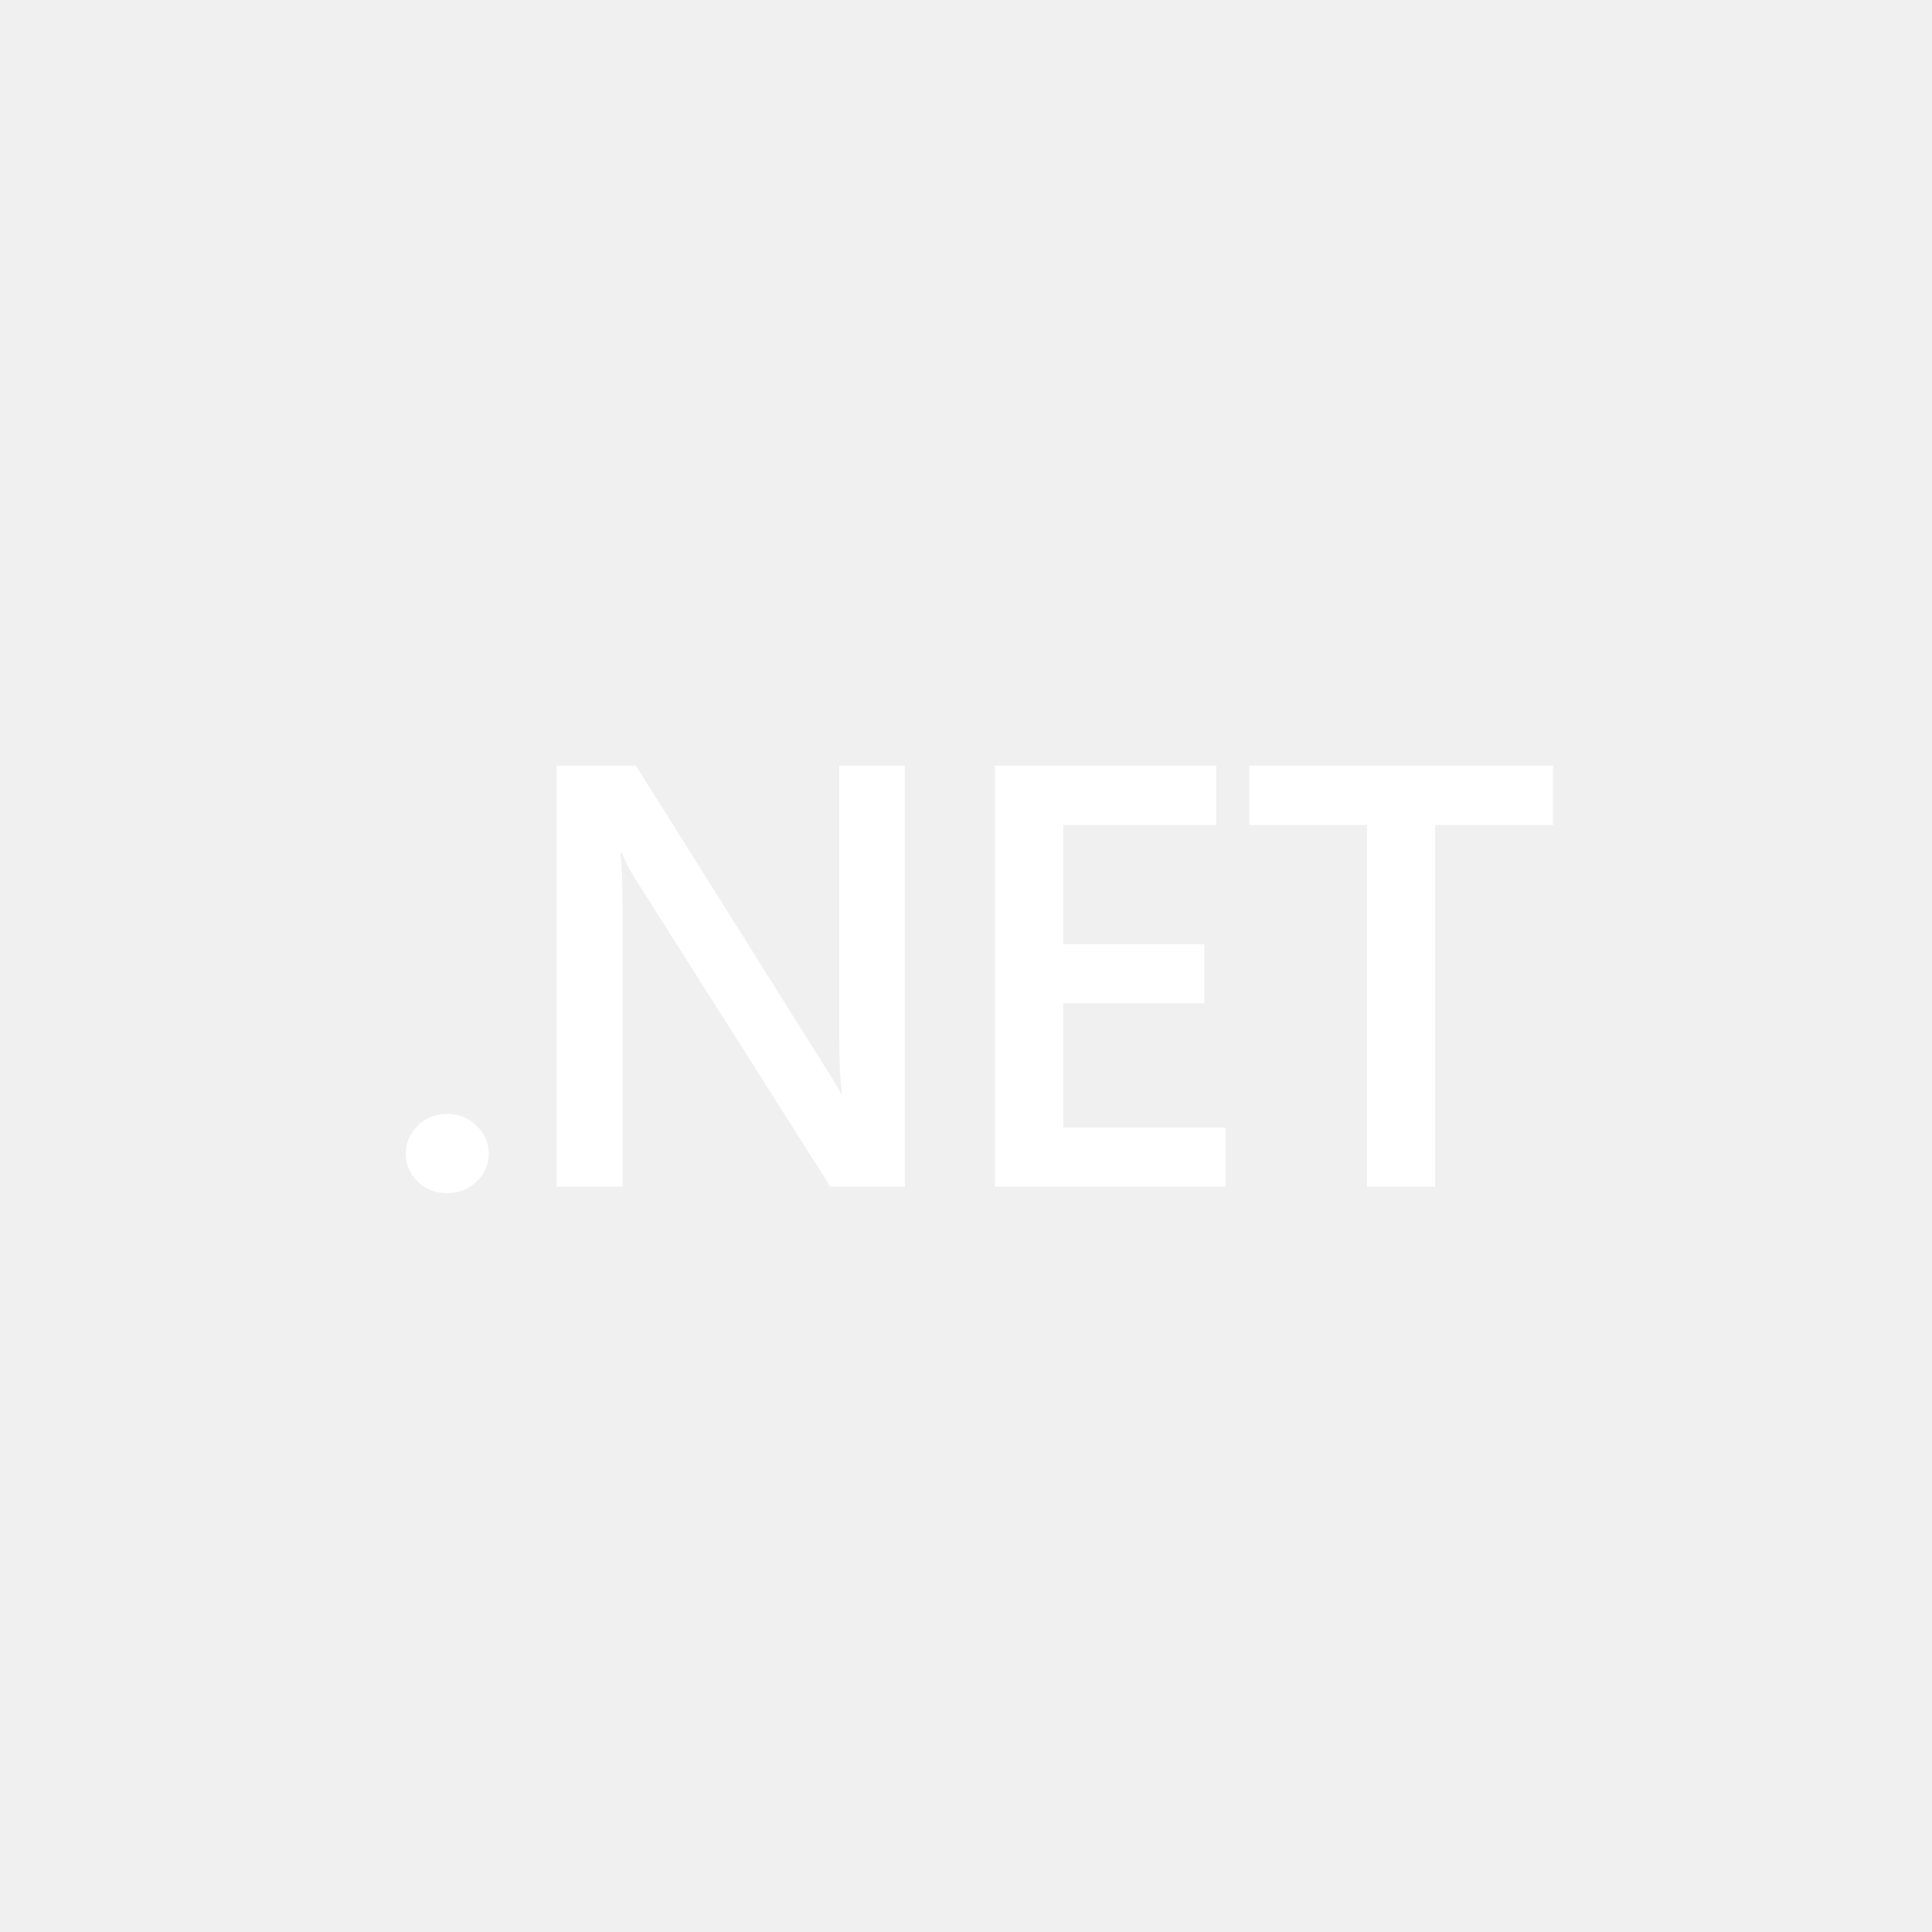
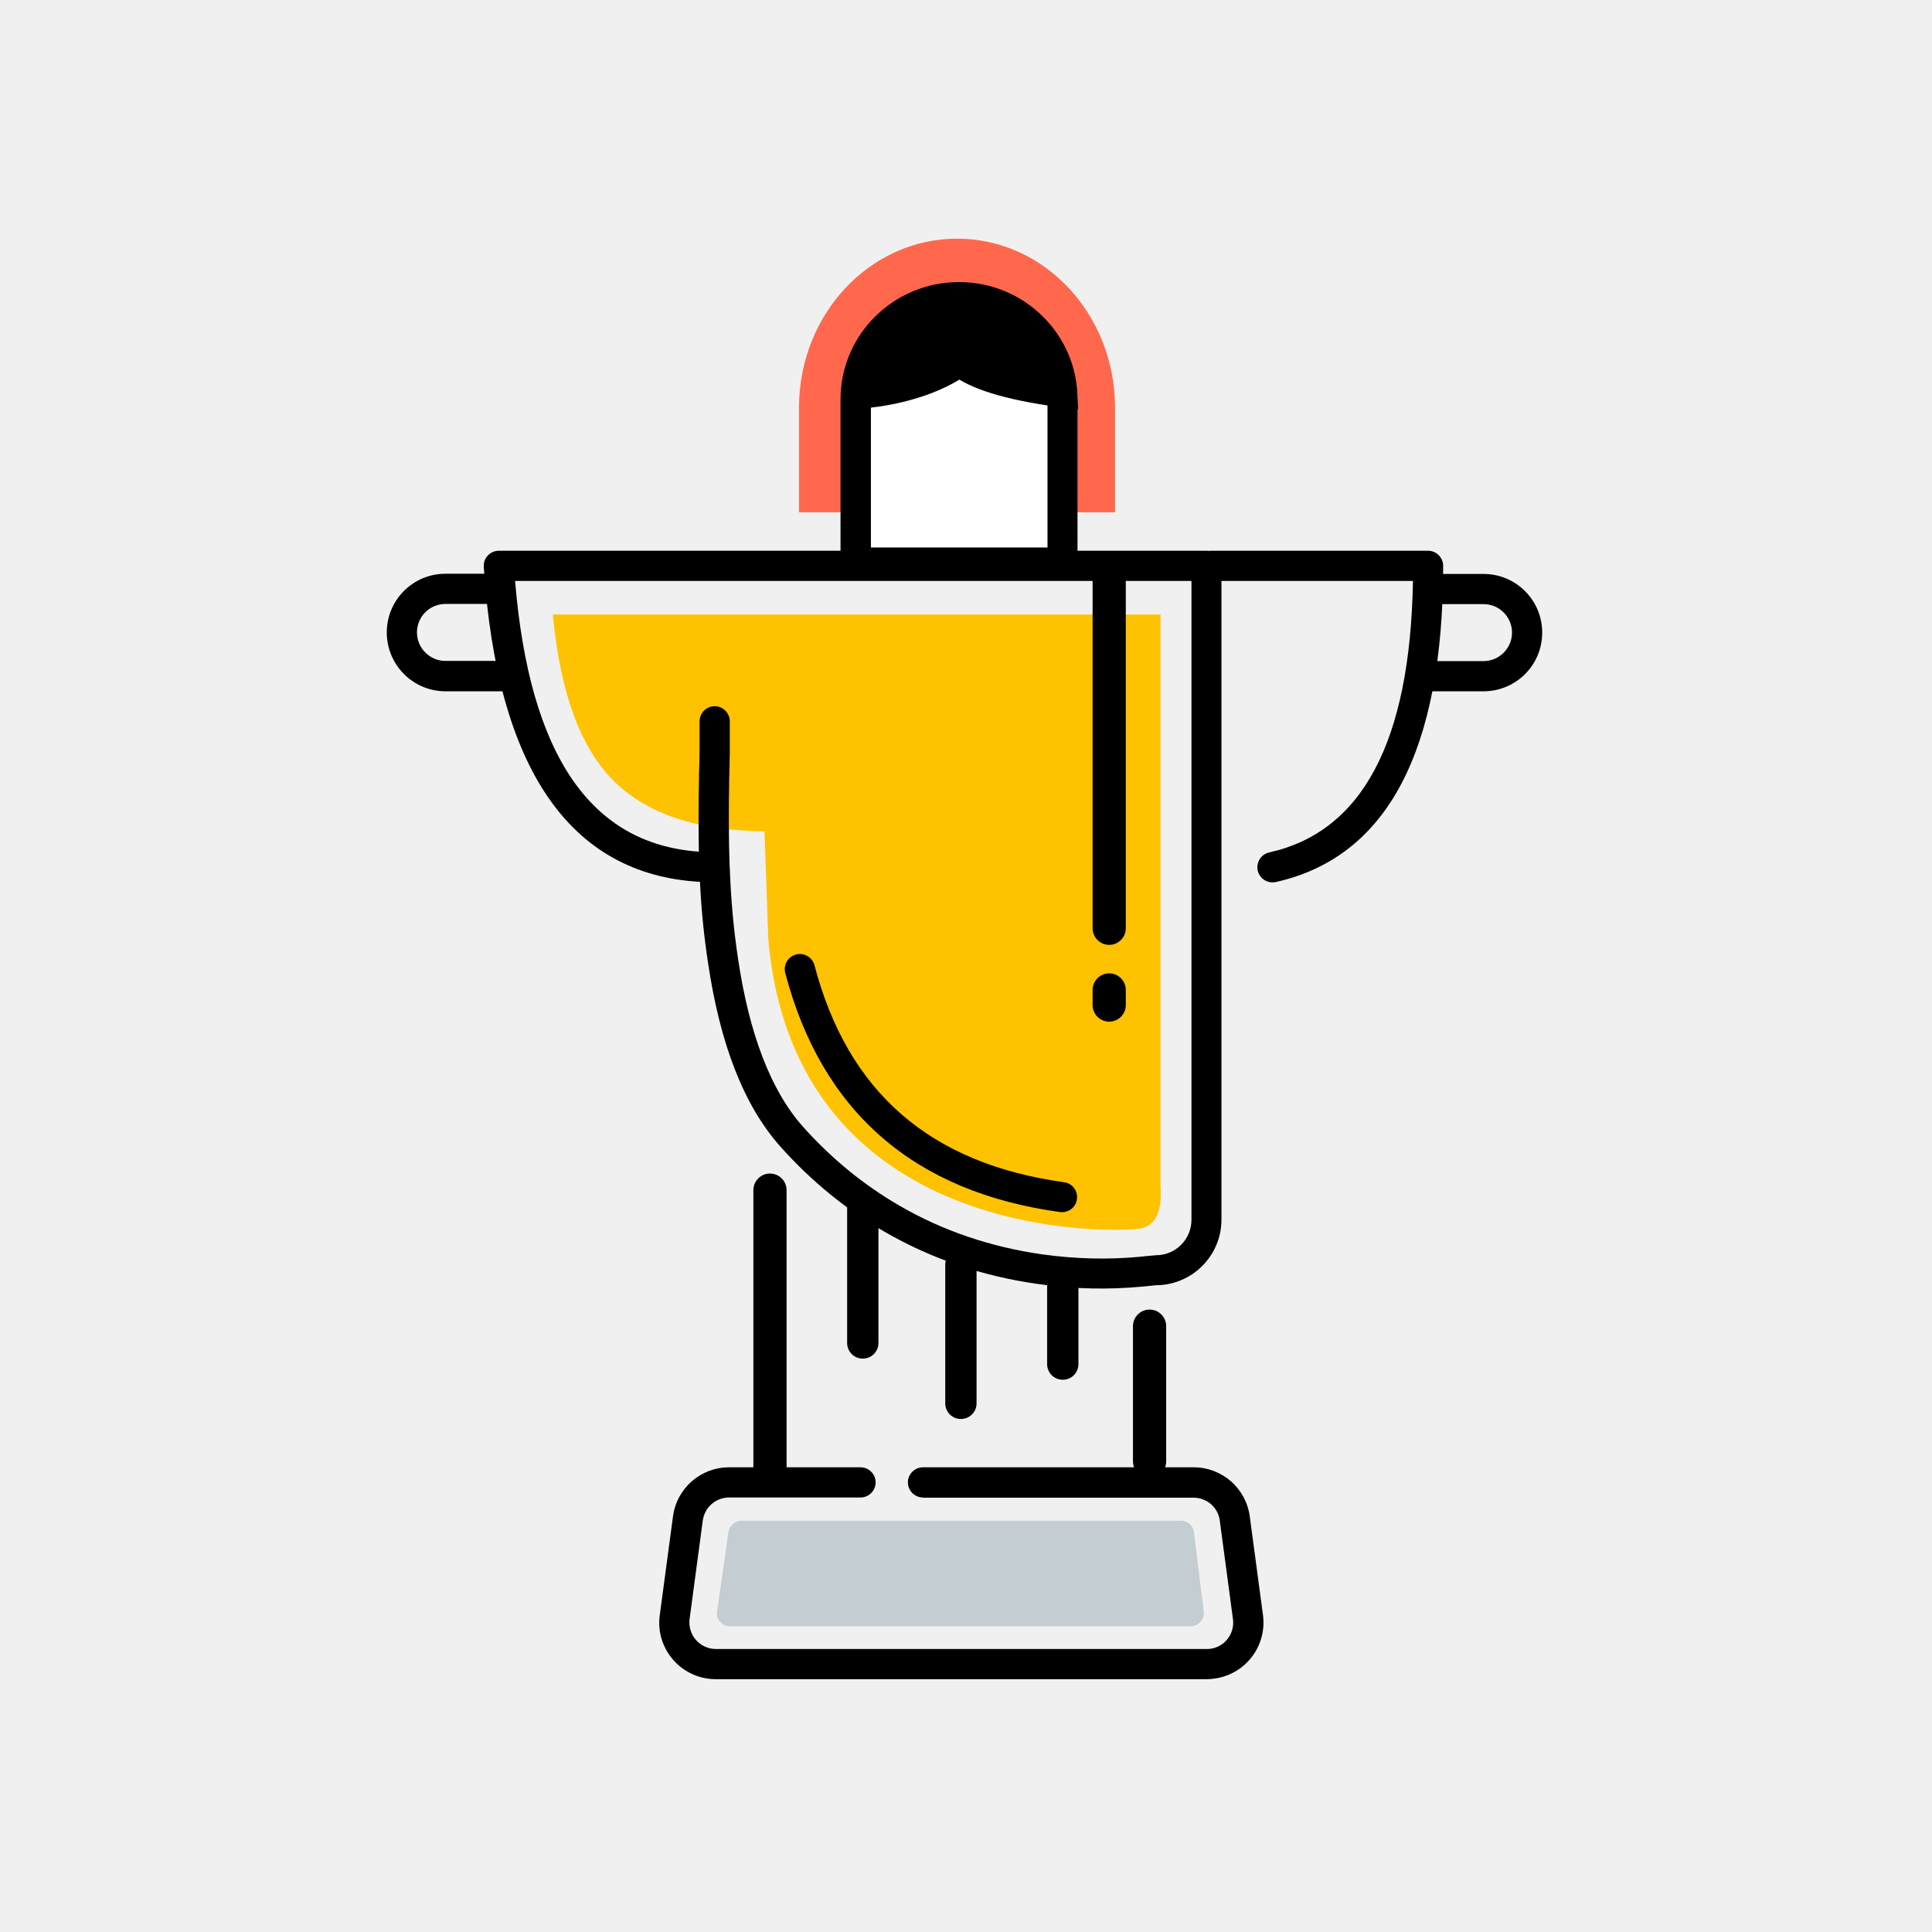
- <svg xmlns="http://www.w3.org/2000/svg" width="456" height="456" viewBox="0 0 456 456" version="1.1" xml:space="preserve" style="fill-rule:evenodd;clip-rule:evenodd;stroke-linejoin:round;stroke-miterlimit:2;">
-   <path d="m 105.5,281.609 c -2.703,0 -5.001,-0.9 -6.893,-2.702 -1.892,-1.848 -2.838,-4.042 -2.838,-6.582 0,-2.587 0.946,-4.804 2.838,-6.652 1.892,-1.848 4.19,-2.772 6.893,-2.772 2.748,0 5.068,0.924 6.96,2.772 1.937,1.848 2.906,4.064 2.906,6.652 0,2.54 -0.968,4.734 -2.906,6.582 -1.892,1.802 -4.212,2.702 -6.96,2.702 z" style="fill:#ffffff;fill-rule:nonzero;stroke-width:0.838" />
-   <path d="M 213.561,280.084 H 195.99 L 149.7,207.054 c -1.171,-1.848 -2.14,-3.765 -2.906,-5.751 h -0.406 c 0.361,2.125 0.541,6.675 0.541,13.65 v 65.132 h -15.543 v -99.36 h 18.719 l 44.737,71.298 c 1.892,2.957 3.109,4.989 3.649,6.098 h 0.27 c -0.45,-2.632 -0.676,-7.09 -0.676,-13.373 v -64.023 h 15.476 z" style="fill:#ffffff;fill-rule:nonzero;stroke-width:0.838" />
-   <path d="m 289.251,280.084 h -54.401 v -99.36 h 52.238 v 13.997 h -36.154 v 28.131 h 33.316 v 13.927 h -33.316 v 29.378 h 38.316 z" style="fill:#ffffff;fill-rule:nonzero;stroke-width:0.838" />
-   <path d="M 366.565,194.721 H 338.722 v 85.363 h -16.084 v -85.363 h -27.775 v -13.997 h 71.701 z" style="fill:#ffffff;fill-rule:nonzero;stroke-width:0.838" />
+ <svg xmlns="http://www.w3.org/2000/svg" width="800px" height="800px" viewBox="0 0 1024 1024" class="icon" version="1.1">
+   <path d="M293 325.7h322.1v302.9c0.9 13.5-2.6 21-10.5 22.5-11.9 2.2-183.6 9-197.4-153.7 0 0-0.7-18.9-2-56.8-35.5-0.3-62.1-9.1-79.8-26.6s-28.5-46.8-32.4-88.3z" fill="#FFC200" />
+   <path d="M370.5 411.9c0-1.1 0-2.3 0.1-4.4 0-1.7 0.1-2.9 0.1-4 0-2.8 0.1-4.9 0.1-6.6v-14.6c0-4.4 3.6-8 8-8s8 3.6 8 8v14.6c0 1.8 0 4-0.1 6.9 0 1.1 0 2.3-0.1 4.1 0 2.2-0.1 3.3-0.1 4.4-0.3 17.3-0.3 32.3 0.2 46.4 0.1 1.1 0.1 1.3 0.1 1.4 0.6 16.8 2 32.2 4.4 48.2 5.8 38.9 17 69.4 34.5 89 15.4 17.2 32.4 30.9 50.8 41.6 23.9 13.9 49.4 22.1 75.6 25.9 18.7 2.6 35.6 2.8 51.1 1.4 2.3-0.2 8.7-0.9 9.5-0.9 10.4 0 18.8-8.4 18.8-18.8V307.9H273c7.7 92.6 40.2 139.4 97.4 143.5-0.2-12.2-0.2-25.1 0.1-39.5z m0.5 55.5c-69.4-3.9-107.6-60.7-114.6-167-0.3-4.6 3.4-8.5 8-8.5h375c4.4 0 8 3.6 8 8v346.5c0 19.2-15.6 34.8-34.8 34.8 0.2 0-0.6 0.1-1.9 0.2-2.3 0.3-4 0.4-6.1 0.6-16.7 1.5-34.8 1.4-54.8-1.5-28.2-4-55.6-12.9-81.4-27.9-19.8-11.5-38.2-26.3-54.7-44.8-20-22.4-32.2-55.6-38.4-97.3-2.2-14.4-3.6-28.3-4.3-43.1z" fill="" />
+   <path d="M457.3 630c4.6 0 8.3 3.7 8.3 8.3v73.5c0 4.6-3.7 8.3-8.3 8.3s-8.3-3.7-8.3-8.3v-73.5c0-4.6 3.7-8.3 8.3-8.3zM509.3 662c4.6 0 8.3 3.7 8.3 8.3v73.5c0 4.6-3.7 8.3-8.3 8.3s-8.3-3.7-8.3-8.3v-73.5c0-4.6 3.7-8.3 8.3-8.3zM563.3 674c4.6 0 8.3 3.7 8.3 8.3V723c0 4.6-3.7 8.3-8.3 8.3s-8.3-3.7-8.3-8.3v-40.7c0-4.6 3.7-8.3 8.3-8.3z" fill="" />
+   <path d="M423.5 271.5v-55.4c0-49.5 37.5-89.6 83.8-89.6s83.7 40.1 83.7 89.6v55.4H423.5z" fill="#FF684C" />
+   <path d="M453.5 298.2v-86.6c0-29.9 24.5-54.1 54.8-54.1s54.8 24.2 54.8 54.1v86.7H453.5z" fill="#FFFFFF" />
+   <path d="M461.5 290.2h93.7v-78.6c0-25.4-20.9-46.1-46.8-46.1s-46.8 20.7-46.8 46.1v78.6z m-16-78.6c0-34.3 28.2-62.1 62.8-62.1s62.8 27.8 62.8 62.1v94.7H445.5v-94.7z" fill="" />
+   <path d="M445.6 217c0-29 28.2-57.3 62.9-57.3s62.9 28.3 62.9 57.3c-30.1-3.3-51.1-8.6-62.9-15.8-17.7 10.8-42.2 15.8-62.9 15.8zM672.7 451.8c-4.3 1-7 5.2-6.1 9.6 1 4.3 5.2 7 9.6 6.1 59.4-13.3 88.7-70.1 88.7-167.6 0-4.4-3.6-8-8-8h-115c-4.4 0-8 3.6-8 8s3.6 8 8 8h107c-1.5 85.8-27.2 133-76.2 143.9zM275.3 350.4v16h-39.2c-17.2 0-31.1-14-31.1-31.2s13.9-31.1 31.1-31.1h24.4v16h-24.4c-8.4 0-15.1 6.8-15.1 15.1s6.8 15.1 15.1 15.1h39.2z" fill="" />
+   <path d="M747.1 350.4v16h39.2c17.2 0 31.1-13.9 31.1-31.1s-13.9-31.1-31.1-31.1h-24.4v16h24.4c8.4 0 15.1 6.8 15.1 15.1s-6.8 15.1-15.1 15.1h-39.2zM408.1 622c4.9 0 8.8 4 8.8 8.8v147.8c0 4.9-4 8.8-8.8 8.8-4.9 0-8.8-4-8.8-8.8V630.8c0-4.8 3.9-8.8 8.8-8.8zM587.9 295.4c4.9 0 8.8 4 8.8 8.8V492c0 4.9-4 8.8-8.8 8.8-4.9 0-8.8-4-8.8-8.8V304.3c0-4.9 3.9-8.9 8.8-8.9zM587.9 515.9c4.9 0 8.8 4 8.8 8.8v8c0 4.9-4 8.8-8.8 8.8-4.9 0-8.8-4-8.8-8.8v-8c0-4.8 3.9-8.8 8.8-8.8zM609.3 694.1c4.9 0 8.8 4 8.8 8.8v71.7c0 4.9-4 8.8-8.8 8.8-4.9 0-8.8-4-8.8-8.8v-71.7c0-4.9 4-8.8 8.8-8.8z" fill="" />
+   <path d="M489.2 793.7c-4.4 0-8-3.6-8-8s3.6-8 8-8h143.5c15 0 27.7 11.1 29.7 26l7 52.3c2.2 16.4-9.3 31.5-25.8 33.7-1.3 0.2-2.6 0.3-4 0.3H379.4c-16.6 0-30-13.4-30-30 0-1.3 0.1-2.7 0.3-4l7-52.3c2-14.9 14.7-26 29.7-26h69.7c4.4 0 8 3.6 8 8s-3.6 8-8 8h-69.7c-7 0-12.9 5.2-13.9 12.1l-7 52.3c-0.1 0.6-0.1 1.2-0.1 1.9 0 7.7 6.3 14 14 14h260.2c0.6 0 1.2 0 1.9-0.1 7.7-1 13-8.1 12-15.7l-7-52.3c-0.9-7-6.9-12.1-13.9-12.1H489.2z" fill="" />
+   <path d="M393.1 806h232.8c3.5 0 6.5 2.6 6.9 6.1l5.2 42c0.5 3.8-2.2 7.3-6.1 7.8-0.3 0-0.6 0.1-0.9 0.1H387c-3.9 0-7-3.1-7-7 0-0.3 0-0.7 0.1-1l6-42c0.5-3.4 3.5-6 7-6z" fill="#C4CDD1" />
+   <path d="M416.2 515.7c-1.1-4.3 1.4-8.6 5.7-9.8 4.3-1.1 8.6 1.4 9.8 5.7 17.6 67.2 61.3 105.2 132.3 115 4.4 0.6 7.4 4.6 6.8 9-0.6 4.4-4.6 7.4-9 6.8-77.4-10.6-126.3-53.2-145.6-126.7z" fill="" />
</svg>
